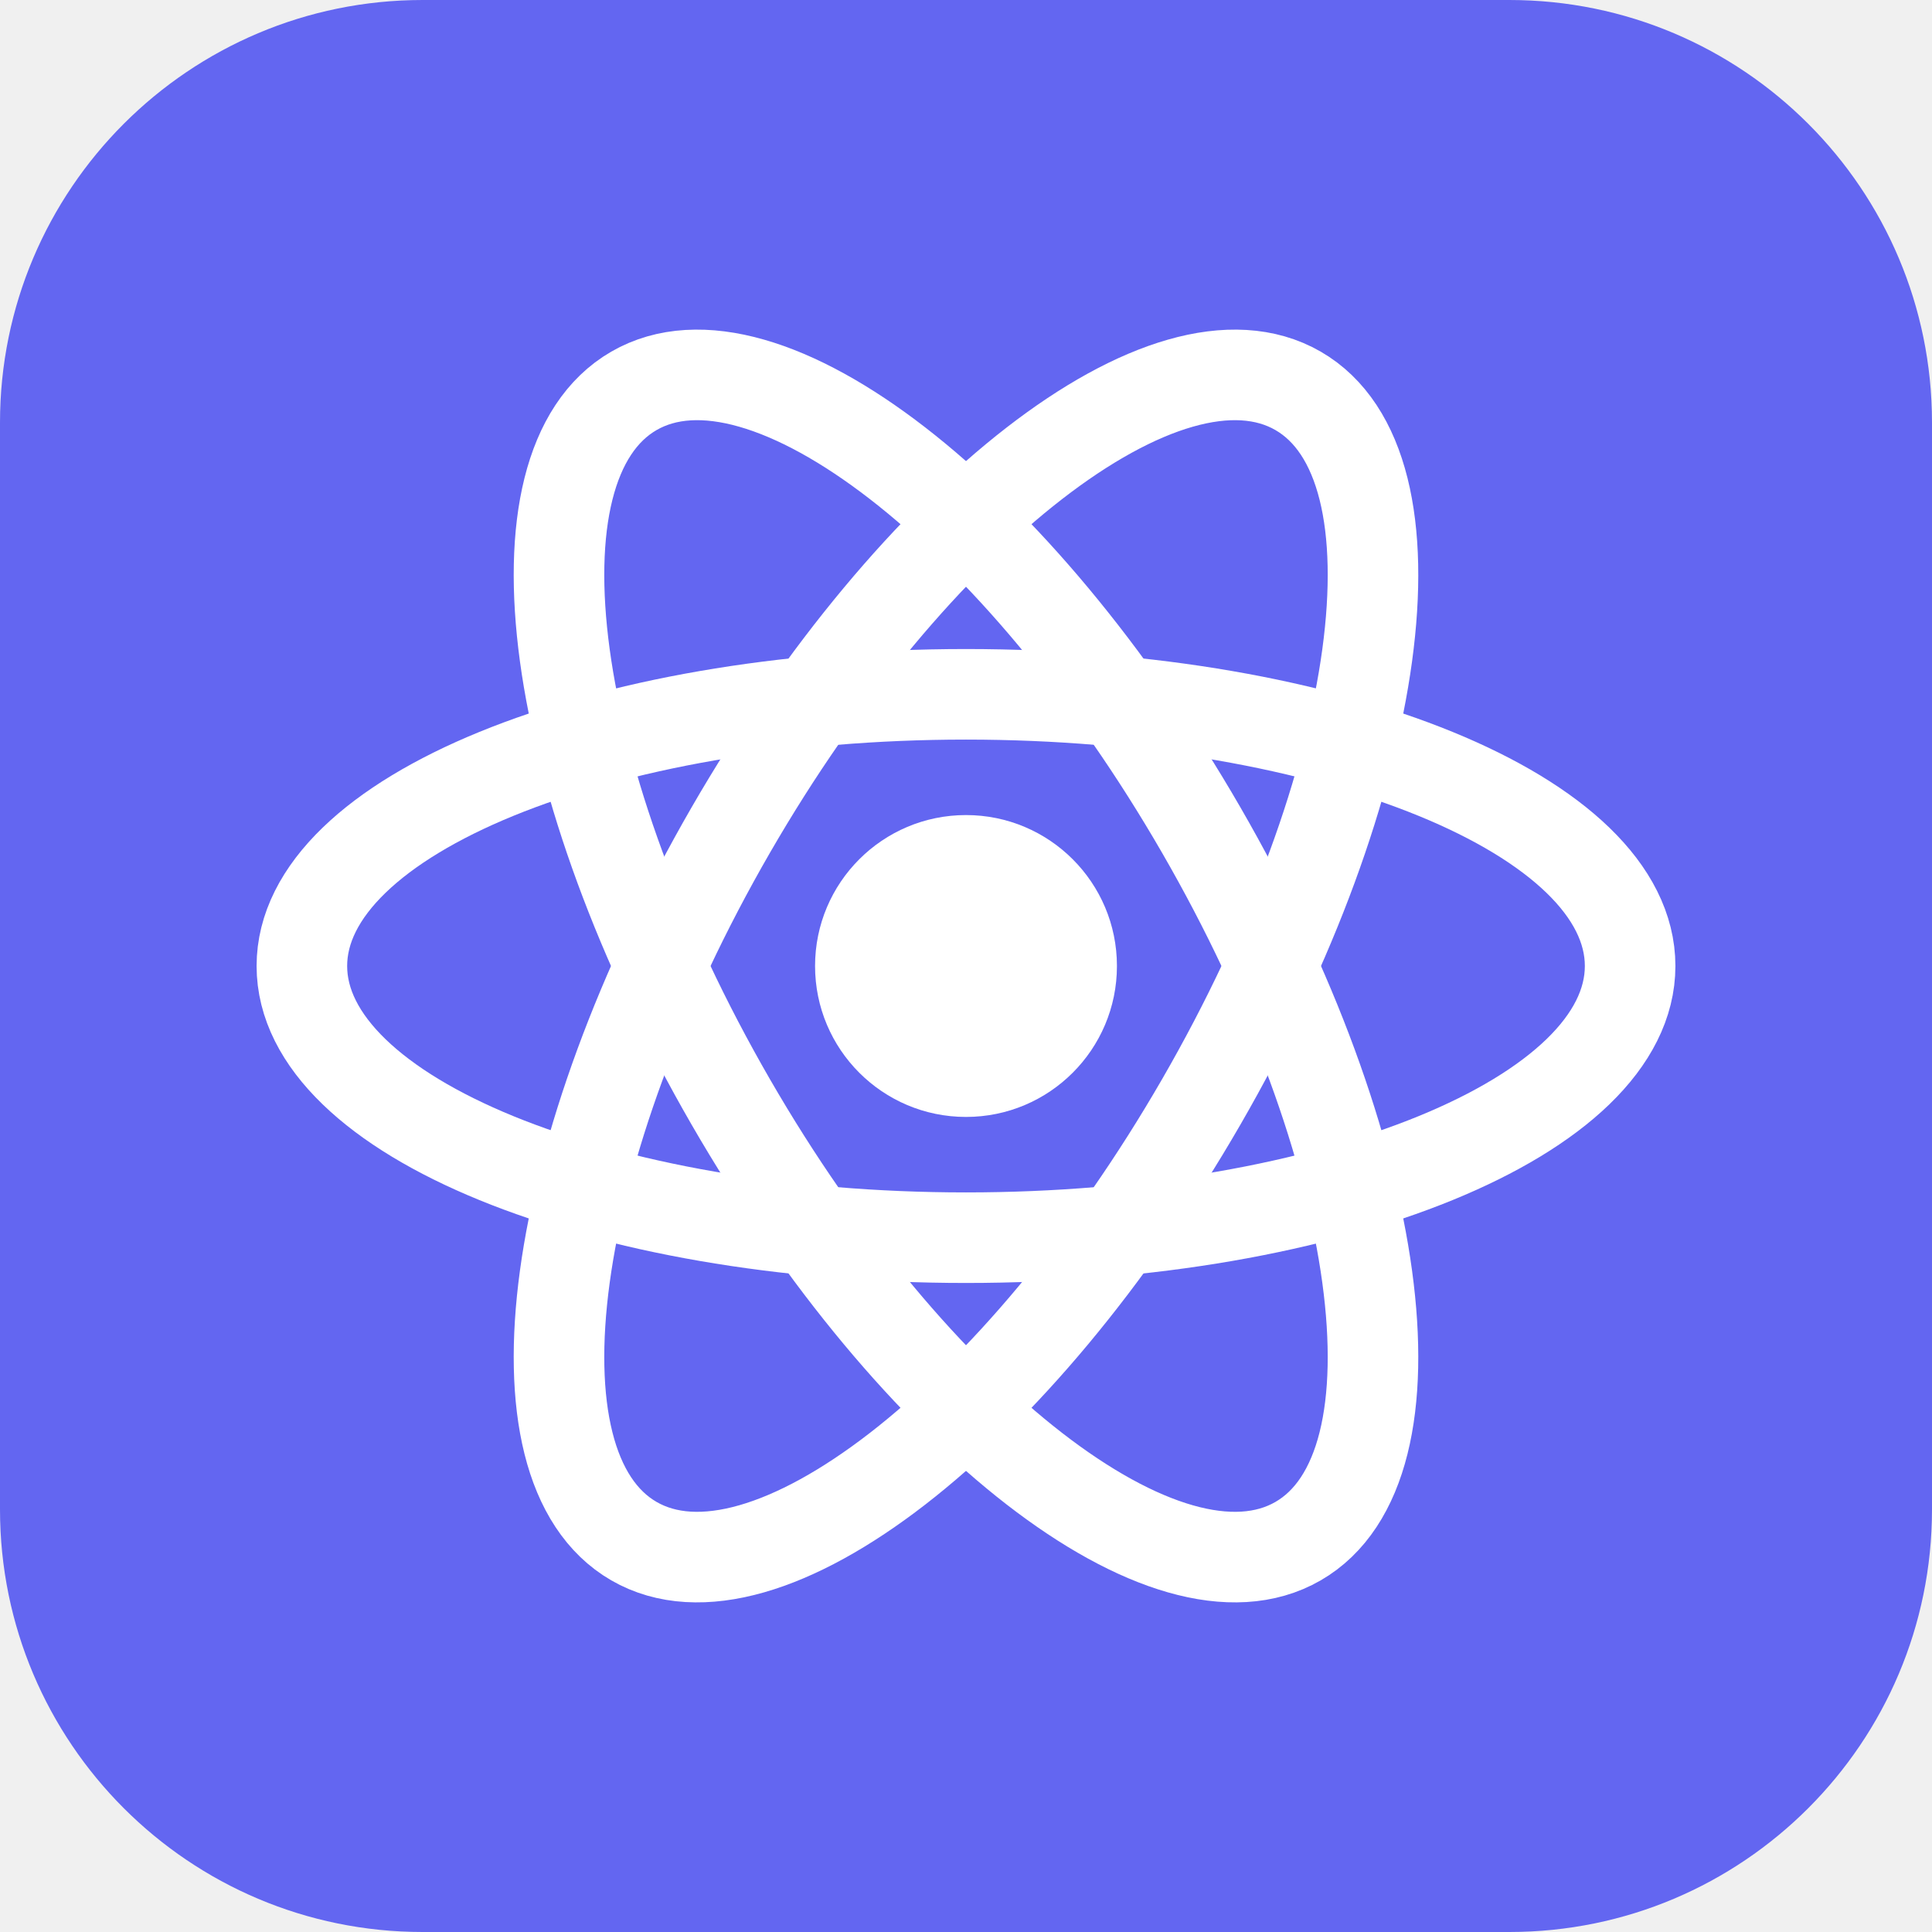
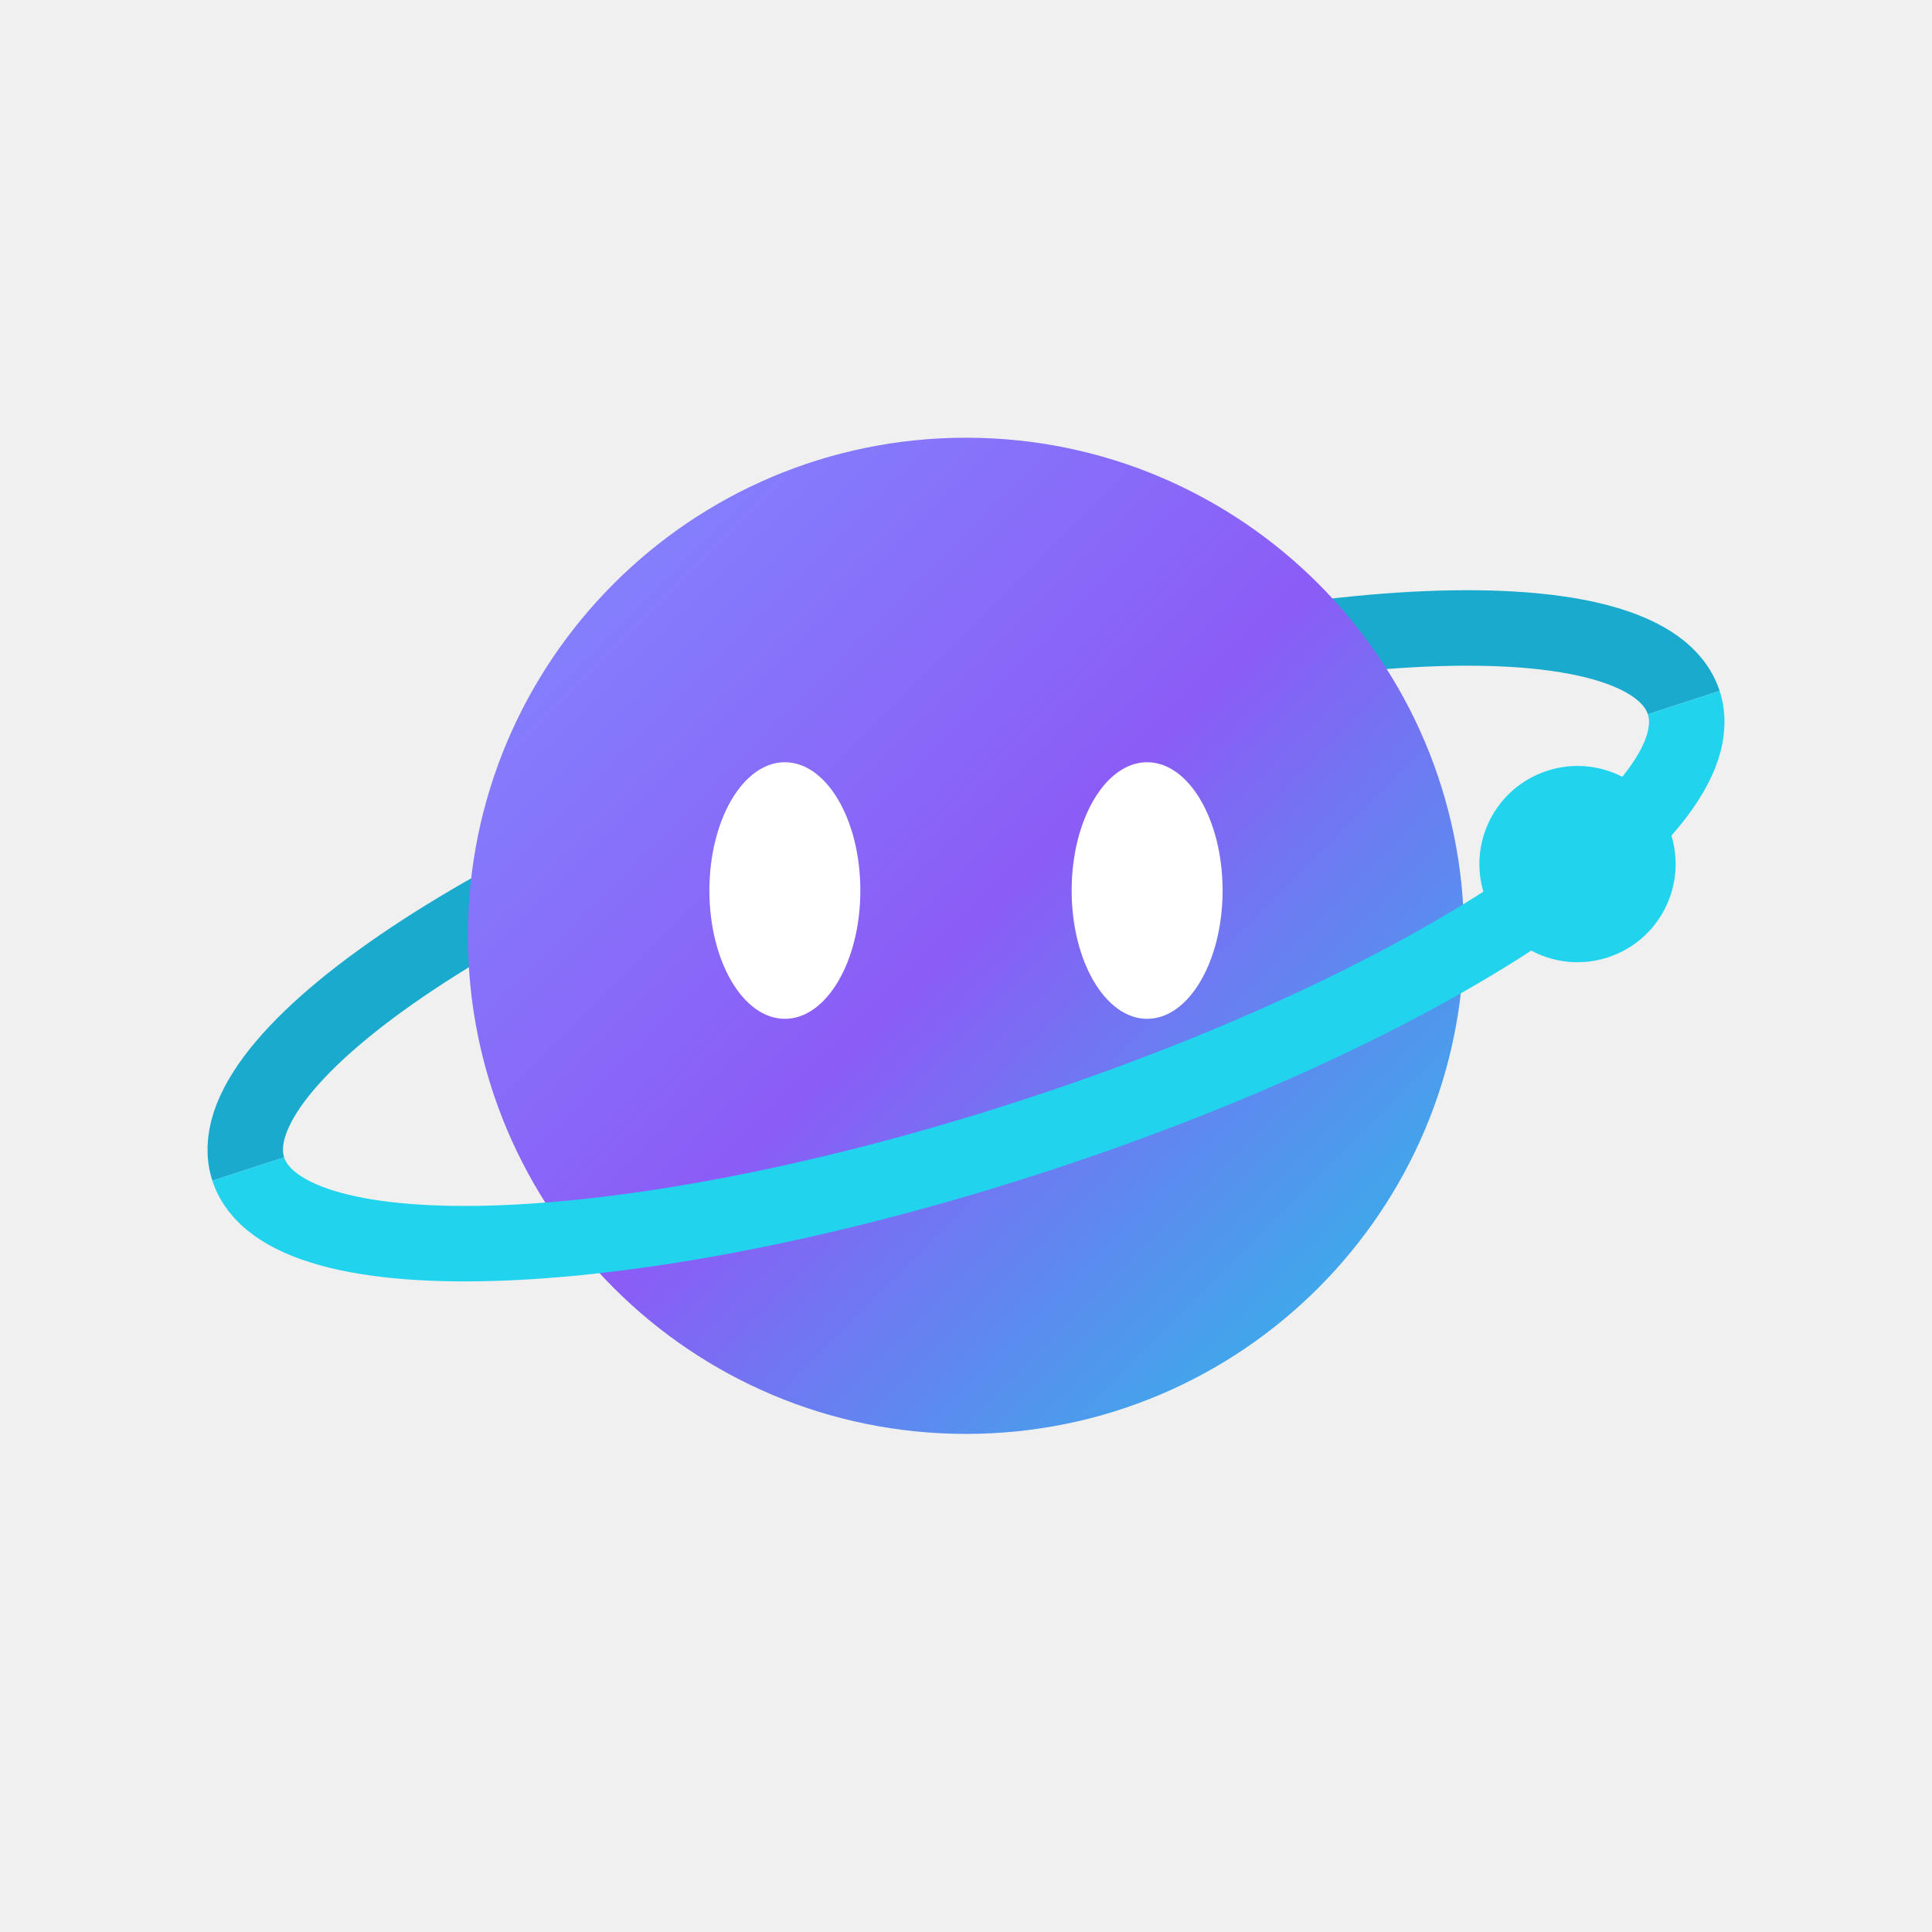
- <svg xmlns="http://www.w3.org/2000/svg" viewBox="0 0 128 128">
-   <rect width="128" height="128" rx="28" fill="#6366f1" />
-   <circle cx="64" cy="64" r="10" fill="#fff" />
-   <ellipse cx="64" cy="64" rx="44" ry="18" fill="none" stroke="#fff" stroke-width="6" />
-   <ellipse cx="64" cy="64" rx="44" ry="18" fill="none" stroke="#fff" stroke-width="6" transform="rotate(60 64 64)" />
-   <ellipse cx="64" cy="64" rx="44" ry="18" fill="none" stroke="#fff" stroke-width="6" transform="rotate(120 64 64)" />
+ <svg xmlns="http://www.w3.org/2000/svg" viewBox="0 0 128 128" width="128" height="128">
+   <defs>
+     <linearGradient id="b" x1="0" y1="0" x2="1" y2="1">
+       <stop offset="0" stop-color="#818cff" />
+       <stop offset="0.5" stop-color="#8b5cf6" />
+       <stop offset="1" stop-color="#22c5e6" />
+     </linearGradient>
+     <clipPath id="top">
+       <rect x="0" y="0" width="128" height="62" />
+     </clipPath>
+     <clipPath id="bottom">
+       <rect x="0" y="62" width="128" height="66" />
+     </clipPath>
+   </defs>
+   <g transform="rotate(-18 64 62)">
+     <ellipse cx="64" cy="62" rx="50" ry="14" fill="none" stroke="#1aaacd" stroke-width="5" clip-path="url(#top)" />
+   </g>
+   <circle cx="64" cy="62" r="33" fill="url(#b)" />
+   <ellipse cx="52" cy="59" rx="5" ry="8.5" fill="#fff" />
+   <ellipse cx="76" cy="59" rx="5" ry="8.5" fill="#fff" />
+   <g transform="rotate(-18 64 62)">
+     <ellipse cx="64" cy="62" rx="50" ry="14" fill="none" stroke="#22d3ee" stroke-width="5" clip-path="url(#bottom)" />
+     <circle cx="104" cy="70" r="6.5" fill="#22d3ee" />
+   </g>
</svg>
